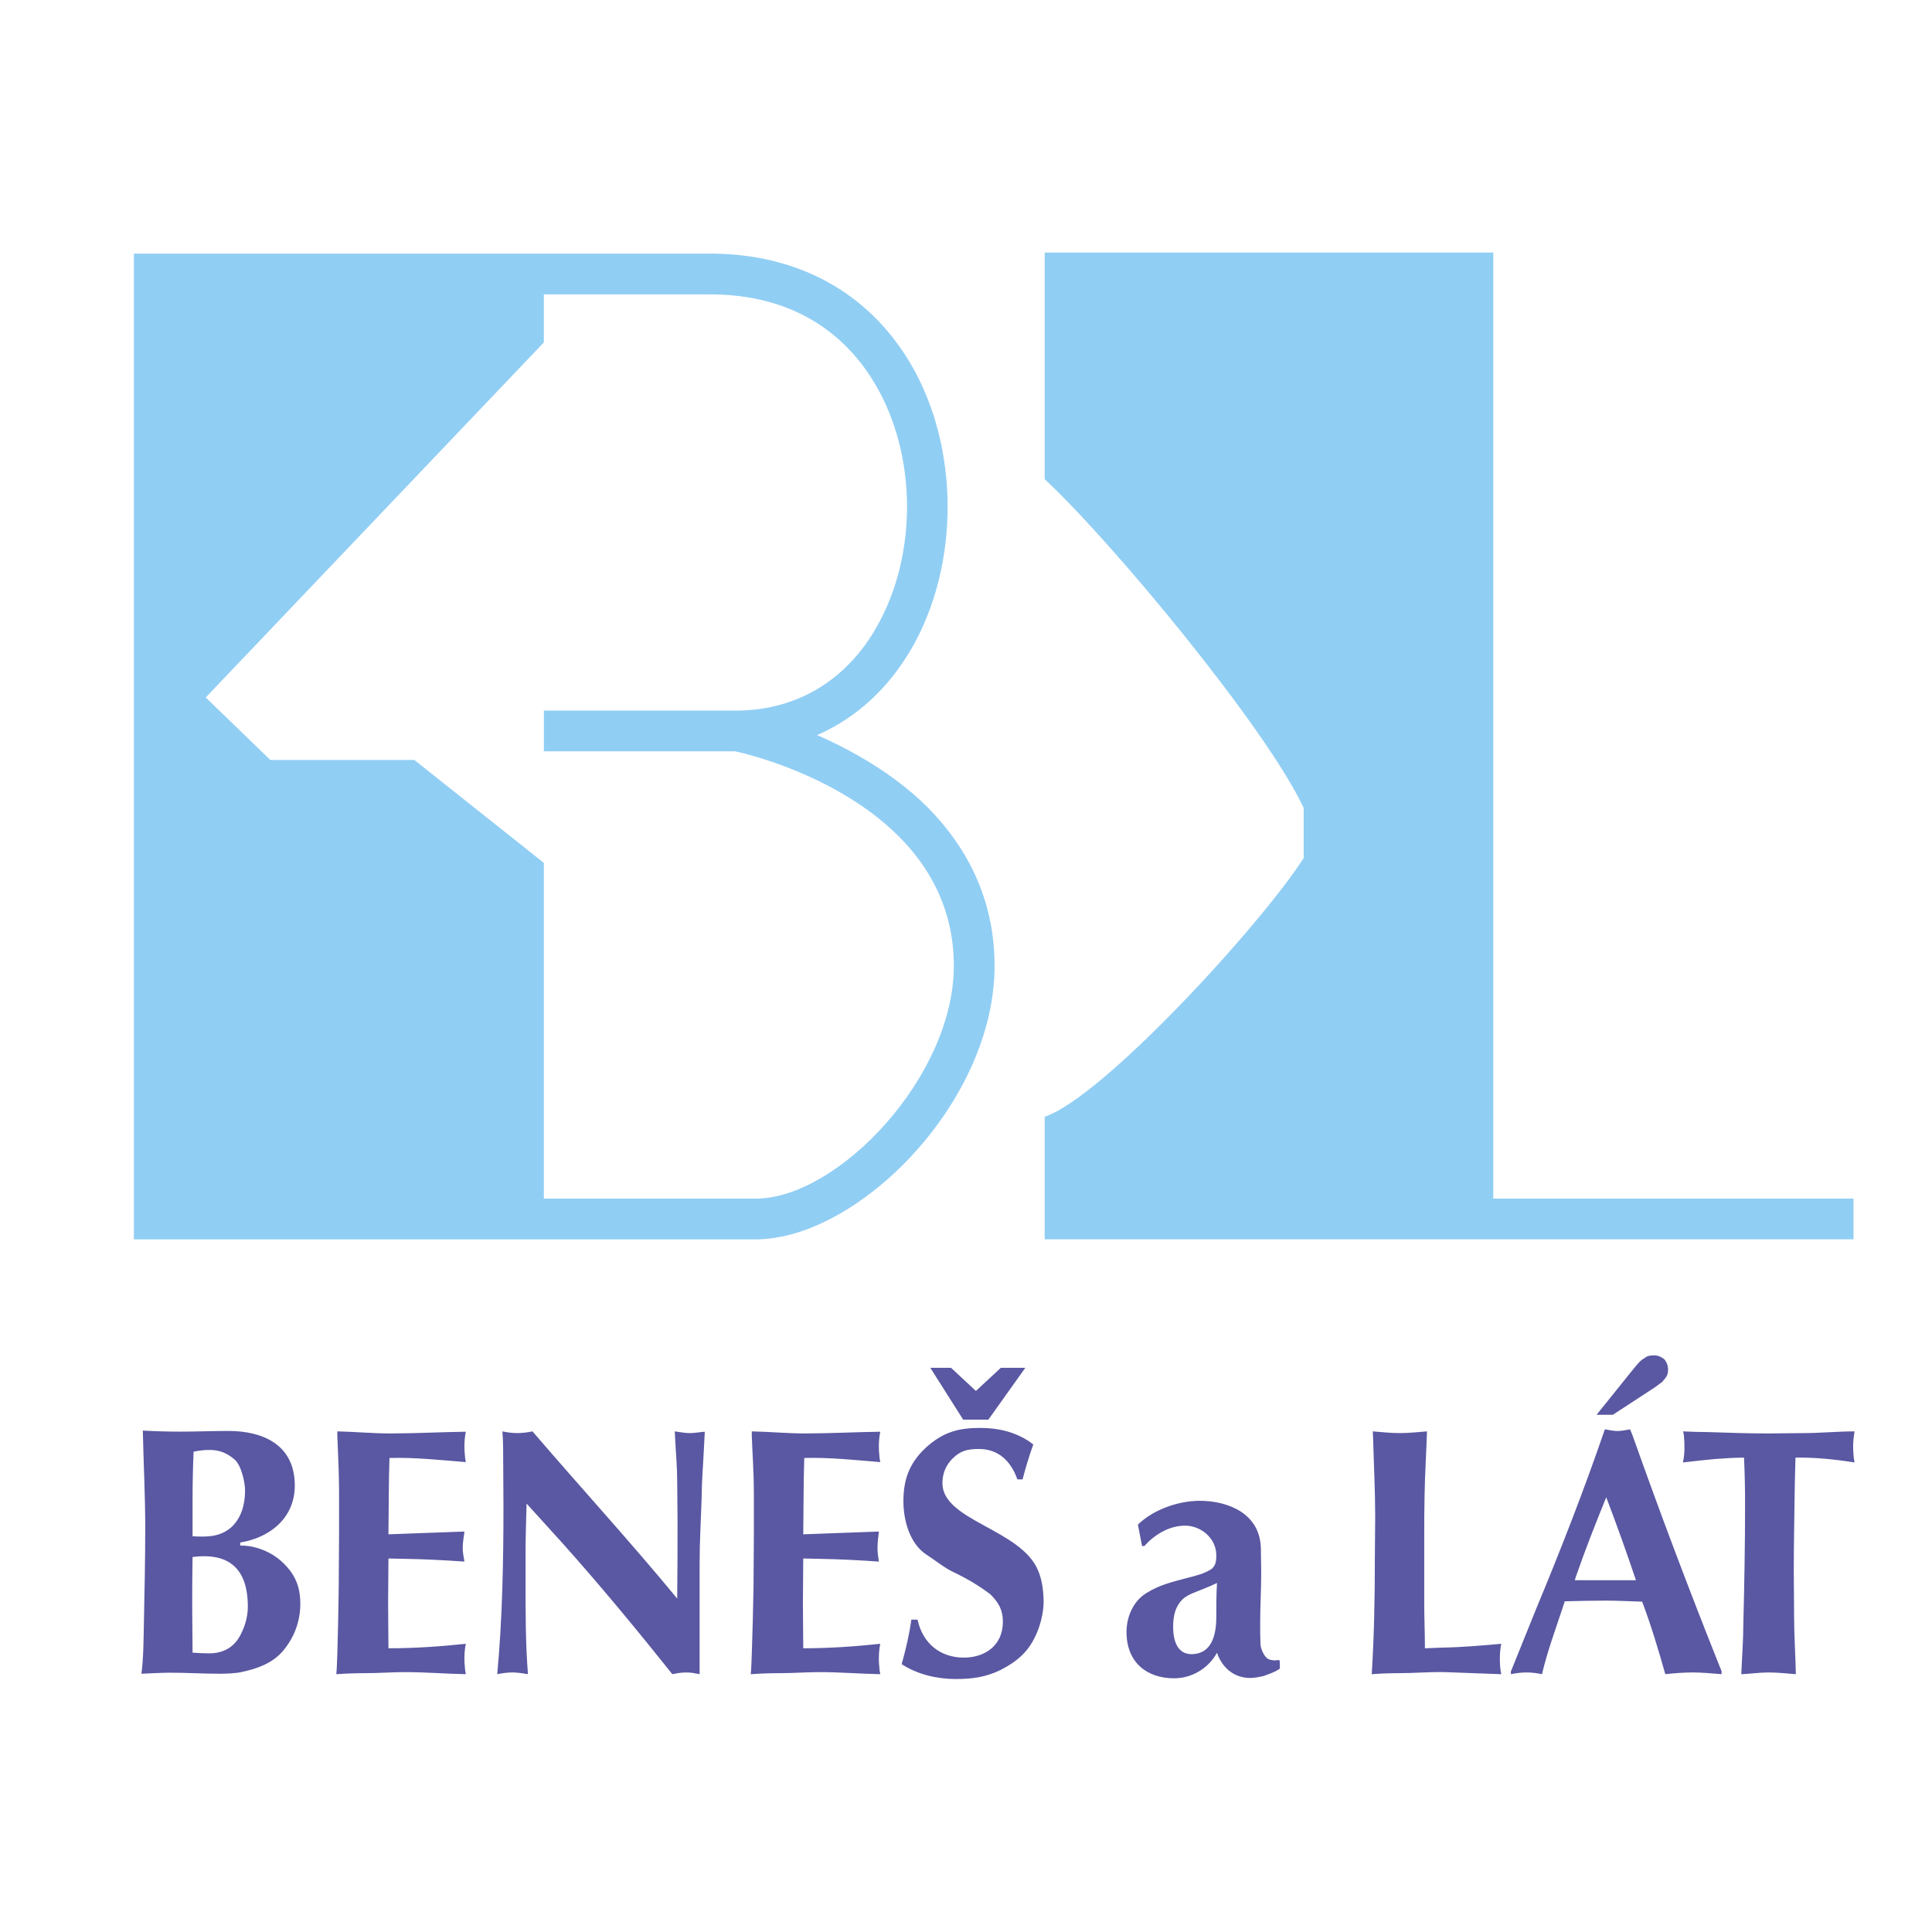
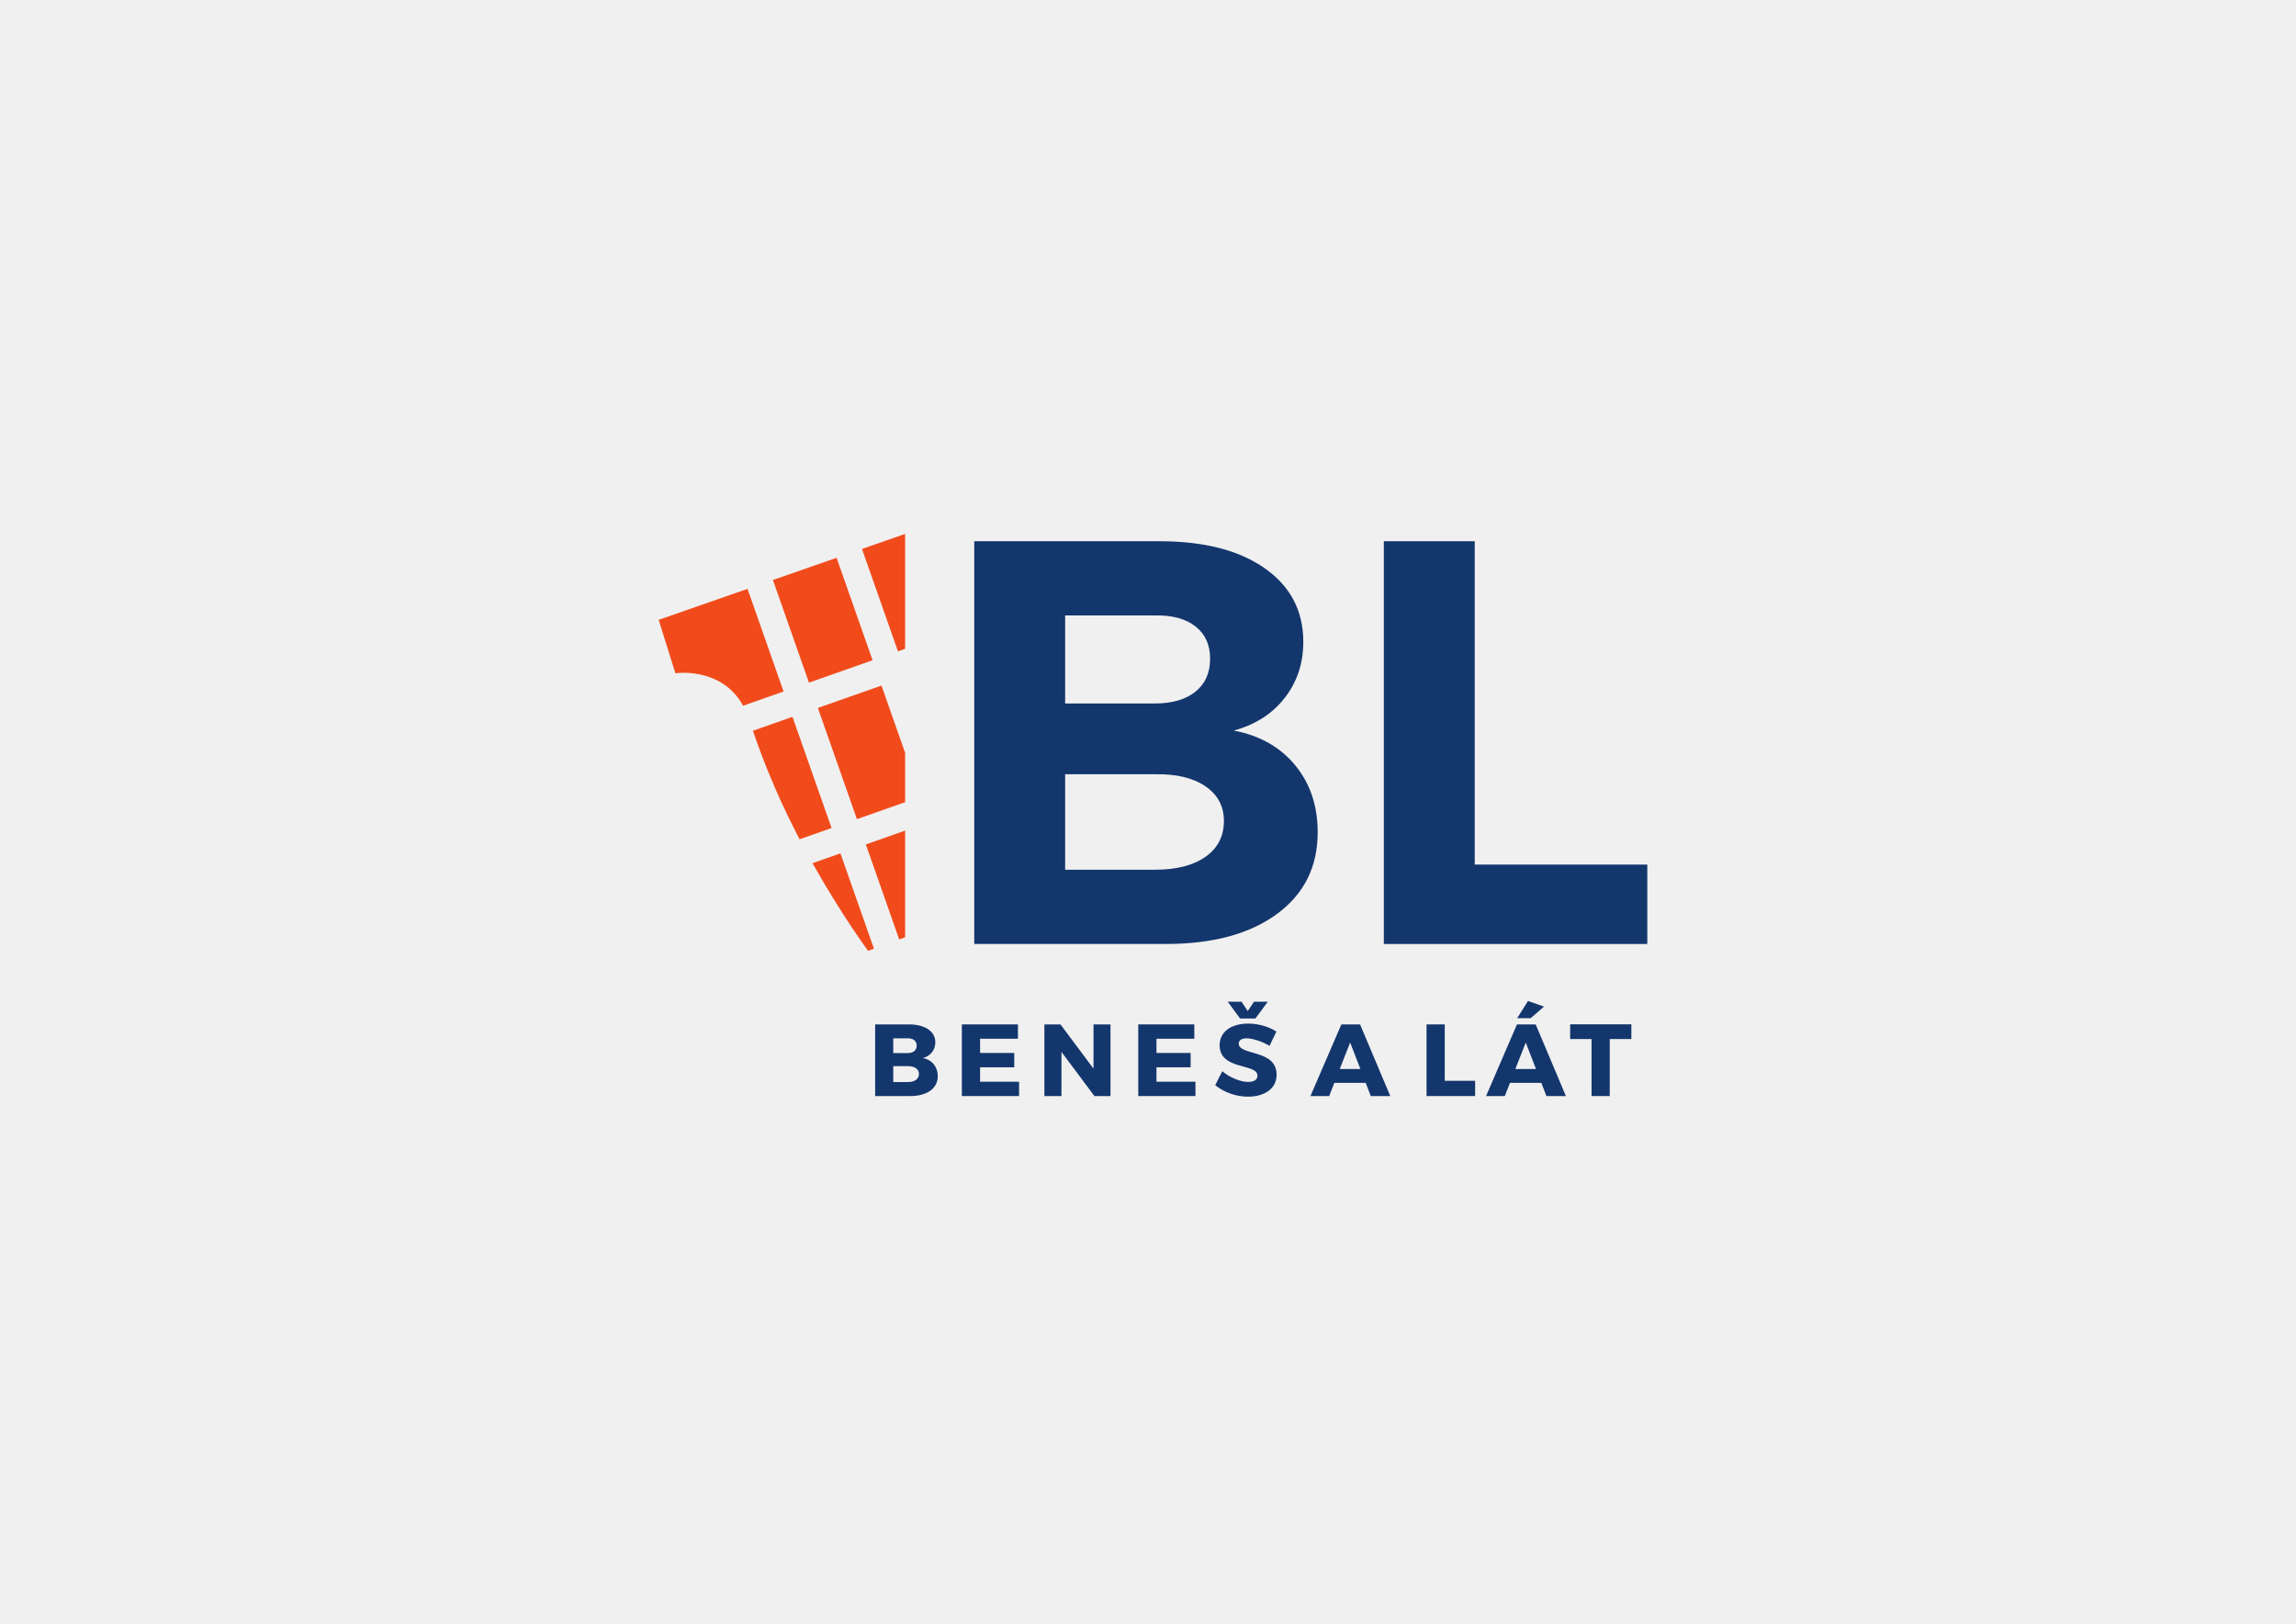
- <svg xmlns="http://www.w3.org/2000/svg" width="2500" height="2500" viewBox="0 0 192.756 192.756">
-   <g fill-rule="evenodd" clip-rule="evenodd">
-     <path fill="#fff" d="M0 0h192.756v192.756H0V0z" />
-     <path d="M20.867 164.956c1.206 0 2.274-.447 2.963-1.55.551-.931.896-1.999.896-3.102 0-3.895-1.964-5.41-5.514-4.963-.035 1.688-.035 3.378-.035 5.101 0 1.481.035 2.964.035 4.445a26.16 26.16 0 0 0 1.655.069zm2.17-12.543c1.034-.93 1.413-2.309 1.413-3.687 0-.861-.379-2.516-1.034-3.102-.758-.654-1.516-.964-2.515-.964-.552 0-1.034.068-1.585.172-.069 1.585-.104 3.17-.104 4.755v3.688c1.413.069 2.654.103 3.825-.862zm.93 1.792c1.448-.034 3.033.586 4.135 1.586 1.31 1.205 1.861 2.445 1.861 4.237s-.654 3.446-1.792 4.756c-1.068 1.206-2.585 1.723-4.066 2.033-.551.138-1.62.172-2.205.172-1.654 0-3.274-.104-4.893-.104-.965 0-1.93.069-2.895.104.207-1.619.207-3.273.241-4.893.068-3.239.137-6.479.137-9.752 0-3.17-.172-6.409-.241-9.614a68.28 68.28 0 0 0 3.757.104c1.584 0 3.169-.068 4.789-.068 3.343 0 6.616 1.309 6.616 5.444 0 3.342-2.619 5.237-5.445 5.686v.309h.001zM33.655 142.809c1.758.034 3.515.206 5.273.206 2.515 0 5.03-.138 7.546-.172-.172.861-.172 1.723-.069 2.619.035.138.035.275.069.413-2.55-.207-5.065-.482-7.615-.413-.035 1.24-.069 2.446-.069 3.687 0 1.31-.035 2.619-.035 3.929l7.581-.276c-.069.552-.172 1.104-.172 1.654 0 .448.103.896.172 1.344-1.964-.138-3.928-.24-5.926-.275-.551 0-1.104-.034-1.654-.034 0 1.481-.034 2.997-.034 4.479 0 1.517.034 2.997.034 4.479 2.584 0 5.134-.173 7.719-.448-.172.827-.172 1.724-.069 2.619.035.138.035.275.069.413-1.999-.034-4.032-.206-6.03-.206-1.309 0-2.653.104-3.929.104-.999 0-1.964.034-2.963.103.069-.688.069-1.344.103-2.033.069-2.171.104-4.376.138-6.615 0-1.758.034-3.584.034-5.376v-4.134c0-1.861-.103-3.757-.172-5.618v-.449h-.001zM52.435 166.998a8.122 8.122 0 0 0-1.275-.138c-.517 0-1.033.069-1.551.172.518-5.582.621-11.233.621-16.85 0-1.896-.034-3.79-.034-5.72 0-.552-.035-1.104-.069-1.654.482.104.999.172 1.481.172.518 0 1-.068 1.517-.172 4.79 5.582 9.752 10.992 14.438 16.678.035-2.585.035-5.203.035-7.788 0-1.309-.035-2.618-.035-3.928 0-1.413-.138-2.86-.207-4.273l-.035-.688c.517.068.999.172 1.516.172.482 0 .999-.104 1.481-.138l-.104 1.965c-.068 1.48-.206 2.997-.206 4.479-.069 2.239-.207 4.444-.207 6.65V167.032c-.138-.034-.241-.034-.379-.068-.792-.173-1.551-.104-2.344.068-3.549-4.444-7.132-8.786-10.888-12.99l-3.653-4.031c-.034 1.585-.103 3.135-.103 4.72v3.24c0 2.997 0 6.064.241 9.062l-.24-.035zM75.005 142.809c1.792.034 3.549.206 5.307.206 2.481 0 5.031-.138 7.512-.172-.172.861-.172 1.723-.069 2.619.035.138.035.275.069.413-2.515-.207-5.065-.482-7.581-.413-.034 1.24-.068 2.446-.068 3.687 0 1.31-.035 2.619-.035 3.929l7.547-.276c-.069.552-.138 1.104-.138 1.654 0 .448.069.896.138 1.344-1.965-.138-3.929-.24-5.927-.275-.517 0-1.068-.034-1.62-.034 0 1.481-.034 2.997-.034 4.479 0 1.517.034 2.997.034 4.479 2.55 0 5.134-.173 7.684-.448-.172.827-.172 1.724-.069 2.619.035.138.035.275.069.413-1.998-.034-4.031-.206-6.03-.206-1.274 0-2.618.104-3.928.104-1 0-1.964.034-2.963.103.069-.688.069-1.344.103-2.033.069-2.171.138-4.376.172-6.615 0-1.758.035-3.584.035-5.376v-4.134c0-1.861-.138-3.757-.207-5.618v-.449h-.001zM101.504 147.598c-.654-1.86-1.931-3.032-3.825-3.032-1.103 0-1.826.138-2.653.965-.655.655-1 1.482-1 2.446 0 3.757 7.856 4.584 9.545 8.719.413.93.551 2.17.551 3.136 0 1.068-.345 2.411-.792 3.343-.758 1.688-1.965 2.652-3.516 3.445-1.48.724-2.859.896-4.479.896-1.825 0-3.79-.448-5.375-1.481.413-1.481.758-2.929.965-4.445h.62c.517 2.412 2.309 3.79 4.618 3.79 2.067 0 3.894-1.171 3.894-3.583 0-1.206-.448-1.93-1.24-2.723-1.172-.896-2.413-1.619-3.722-2.239-.931-.448-1.792-1.172-2.654-1.723-1.653-1.068-2.308-3.377-2.308-5.342 0-2.412.758-4.065 2.515-5.582 1.654-1.378 3.102-1.723 5.169-1.723 1.757 0 3.446.379 4.962 1.413.104.103.207.137.311.24a40.614 40.614 0 0 0-1.068 3.48h-.518zM96.094 141.637l-3.275-5.169h2.068l2.481 2.308 2.482-2.308h2.446l-3.687 5.169h-2.515zM113.943 154.248l-.414-2.136c1.551-1.517 4.066-2.378 6.168-2.378 2.791 0 6.03 1.24 6.1 4.756 0 .792.034 1.584.034 2.377 0 1.723-.104 3.446-.104 5.169 0 .689 0 1.344.034 2.032.035.483.379 1.275.827 1.482 1.068.345 1.103-.345 1.103.586v.345c-.482.345-1.033.517-1.585.724-.447.104-.931.206-1.378.206-1.586 0-2.791-.999-3.309-2.515a4.915 4.915 0 0 1-4.272 2.55c-2.723 0-4.755-1.585-4.755-4.618 0-1.585.724-3.135 1.998-3.894 1.379-.861 2.619-1.103 4.101-1.516.827-.207 1.688-.413 2.412-.896.413-.379.448-.827.448-1.344 0-1.723-1.551-2.963-3.102-2.963-1.378 0-2.653.654-3.687 1.62-.104.137-.276.274-.38.412h-.239v.001zm3.101 8.099c0 1.31.414 2.688 1.826 2.688 2.033 0 2.481-1.93 2.481-3.722 0-1.103 0-2.24.068-3.377-.448.207-.896.414-1.344.586-.654.275-1.378.482-1.964.93-.86.758-1.067 1.757-1.067 2.895zM136.961 142.809c.896.068 1.792.172 2.688.172.896 0 1.826-.104 2.723-.172-.068 2.137-.207 4.204-.241 6.34-.034 1.379-.034 2.757-.034 4.135v6.686c0 1.517.068 2.997.068 4.479l1.792-.069c1.964-.034 3.894-.206 5.823-.379a7.259 7.259 0 0 0-.138 1.517c0 .482.034 1.033.138 1.516l-5.616-.206c-1.551-.035-3.032.104-4.549.104-.931 0-1.826.034-2.757.103.241-3.824.311-7.649.311-11.474 0-1.413.034-2.826.034-4.238 0-2.619-.138-5.204-.207-7.823l-.035-.691zM160.91 141.154h-1.62l3.825-4.755c.275-.311.586-.724.965-.896.275-.275.689-.275.999-.275.379 0 .689.173.965.379.241.275.379.655.379 1.034 0 .654-.241.793-.586 1.24-.31.206-.62.482-.965.689l-3.962 2.584zM150.744 166.757l2.446-6.064c2.481-5.962 4.825-11.957 6.927-18.091.447.069.827.173 1.275.173.413 0 .826-.104 1.24-.173l.24.586a621.173 621.173 0 0 0 8.719 23.121l.172.414v.31c-.93-.068-1.895-.172-2.825-.172s-1.86.069-2.792.172c-.688-2.446-1.411-4.858-2.309-7.236-1.24-.034-2.411-.103-3.652-.103-1.378 0-2.688.033-4.065.068l-.172.518c-.725 2.205-1.552 4.41-2.103 6.753a7.652 7.652 0 0 0-1.551-.172c-.482 0-1.068.069-1.551.172v-.276h.001zm6.375-9.097h6.1a214.626 214.626 0 0 0-2.964-8.271c-1.068 2.619-2.102 5.238-3.032 7.926l-.104.345zM179.069 148.012c-.035 2.929-.104 5.893-.104 8.821 0 1.481.034 2.998.034 4.514 0 1.896.138 3.79.173 5.686-.896-.068-1.826-.172-2.723-.172s-1.826.138-2.722.172c.068-1.654.206-3.376.206-5.03.104-3.997.173-7.995.173-11.991 0-1.552-.035-3.067-.104-4.584-.965 0-1.93.069-2.895.139-1.068.103-2.137.206-3.205.344.207-.861.173-1.792.104-2.688-.034-.138-.034-.31-.104-.413.827.034 1.654.068 2.481.068 2.033.069 4.031.138 6.064.138 1.137 0 2.309-.034 3.411-.034 1.758 0 3.446-.172 5.169-.172-.069.447-.138.965-.138 1.412 0 .587.034 1.138.138 1.688-1.964-.31-3.929-.517-5.893-.482l-.065 2.584z" fill="#5a58a2" />
-     <path d="M92.51 80.508c-3.342-3.308-7.443-5.617-10.992-7.168 3.894-1.688 7.133-4.651 9.476-8.717 4.79-8.408 4.721-20.055-.138-28.325-4.238-7.202-11.44-11.096-20.331-10.992H13.359v98.344h62.197c10.131-.138 23.673-13.68 23.673-27.291 0-6.03-2.274-11.372-6.719-15.851zm-16.988 39.076H54.261V86.09L41.339 75.822H26.97l-6.444-6.237L54.26 34.162v-4.79h16.265c9.477-.103 14.37 4.824 16.816 8.994 4.169 7.099 4.204 17.057.103 24.224-3.066 5.376-8.063 8.305-14.024 8.305H54.261v4.066h19.09c.552.104 21.813 4.687 21.813 21.398 0 11.061-11.51 23.121-19.642 23.225zM148.986 119.584V25.202h-44.761v22.604c6.72 6.237 22.156 24.879 25.844 32.805v4.996c-4.308 6.719-20.089 23.914-25.844 25.81v12.232h80.701v-4.065h-35.94z" fill="#91cef4" />
+ <svg xmlns="http://www.w3.org/2000/svg" version="1.1" id="svg2" width="1122.52" height="793.7" viewBox="0 0 1122.52 793.7">
+   <defs id="defs6">
+     <clipPath clipPathUnits="userSpaceOnUse" id="clipPath16">
+       <path d="M 0,595.275 H 841.89 V 0 H 0 Z" id="path14" />
+     </clipPath>
+   </defs>
+   <g id="g8" transform="matrix(1.333333,0,0,-1.333333,0,793.7)">
+     <g id="g10">
+       <g id="g12" clip-path="url(#clipPath16)">
+         <g id="g18" transform="translate(442.0264,281.1553)">
+           <path d="m 0,0 c 4.504,3.16 6.753,7.554 6.753,13.185 0,5.34 -2.249,9.559 -6.753,12.655 -4.5,3.092 -10.684,4.568 -18.558,4.431 h -32.905 v -35.01 h 32.905 C -10.684,-4.739 -4.5,-3.165 0,0 m -3.686,60.537 c 3.586,2.88 5.382,6.924 5.382,12.127 0,5.065 -1.796,9 -5.382,11.816 -3.587,2.81 -8.543,4.144 -14.872,4.004 h -32.905 v -32.27 h 32.905 c 6.329,0 11.285,1.443 14.872,4.323 m 25.42,45.24 C 31.158,99.169 35.863,90.172 35.863,78.782 35.863,70.908 33.579,64.046 29.01,58.215 24.439,52.378 18.218,48.408 10.347,46.296 19.906,44.47 27.429,40.215 32.908,33.539 38.397,26.859 41.139,18.67 41.139,8.963 41.139,-3.694 36.148,-13.686 26.16,-20.983 16.176,-28.303 2.605,-31.957 -14.549,-31.957 H -84.79 v 147.653 h 67.926 c 16.308,0 29.175,-3.306 38.598,-9.919" style="fill:#13366d;fill-opacity:1;fill-rule:nonzero;stroke:none" id="path20" />
+         </g>
+         <g id="g22" transform="translate(507.4189,396.8511)">
+           <path d="m 0,0 h 33.328 v -118.543 h 63.279 v -29.11 H 0 Z" style="fill:#13366d;fill-opacity:1;fill-rule:nonzero;stroke:none" id="path24" />
+         </g>
+         <g id="g26" transform="translate(327.5376,198.5869)">
+           <path d="m 0,0 h 5.401 c 2.477,0 4.016,1.088 4.016,2.96 0,1.769 -1.539,2.857 -4.016,2.857 H 0 Z m 0,10.619 h 5.401 c 1.953,0 3.19,1.049 3.19,2.736 0,1.687 -1.237,2.666 -3.19,2.666 H 0 Z m 5.778,10.504 c 5.89,0 9.645,-2.55 9.645,-6.564 0,-2.776 -1.729,-4.994 -4.506,-5.783 3.304,-0.633 5.404,-3.225 5.404,-6.639 0,-4.464 -3.904,-7.28 -10.094,-7.28 H -6.645 v 26.266 z" style="fill:#13366d;fill-opacity:1;fill-rule:nonzero;stroke:none" id="path28" />
+         </g>
+         <g id="g30" transform="translate(359.3721,214.458)">
+           <path d="m 0,0 v -5.217 h 12.532 v -5.252 H 0 v -5.293 h 14.3 v -5.252 H -6.678 V 5.252 h 20.563 l 0,-5.252 z" style="fill:#13366d;fill-opacity:1;fill-rule:nonzero;stroke:none" id="path32" />
+         </g>
+         <g id="g34" transform="translate(401.2993,193.4443)">
+           <path d="M 0,0 -12.08,16.17 V 0 h -6.265 v 26.266 h 5.888 L -0.334,10.055 V 26.266 H 5.892 V 0 Z" style="fill:#13366d;fill-opacity:1;fill-rule:nonzero;stroke:none" id="path36" />
+         </g>
+         <g id="g38" transform="translate(424.0488,214.458)">
+           <path d="m 0,0 v -5.217 h 12.532 v -5.252 H 0 v -5.293 h 14.294 v -5.252 H -6.681 V 5.252 H 13.878 V 0 Z" style="fill:#13366d;fill-opacity:1;fill-rule:nonzero;stroke:none" id="path40" />
+         </g>
+         <g id="g42" transform="translate(455.2344,228.0381)">
+           <path d="M 0,0 2.286,-3.449 4.571,0 H 9.64 L 5.103,-6.15 H -0.53 L -5.069,0 Z m 12.796,-10.953 -2.518,-5.217 c -2.774,1.611 -6.265,2.74 -8.402,2.74 -1.729,0 -2.891,-0.638 -2.891,-1.912 0,-4.544 13.879,-1.952 13.879,-11.448 0,-5.253 -4.652,-8.028 -10.505,-8.028 -4.386,0 -8.889,1.652 -11.999,4.203 l 2.584,5.138 c 2.7,-2.362 6.754,-3.939 9.498,-3.939 2.095,0 3.409,0.787 3.409,2.291 0,4.654 -13.879,1.873 -13.879,11.179 0,4.843 4.158,7.918 10.47,7.918 3.787,0 7.647,-1.163 10.354,-2.925" style="fill:#13366d;fill-opacity:1;fill-rule:nonzero;stroke:none" id="path44" />
+         </g>
+         <g id="g46" transform="translate(495.0703,213.0703)">
+           <path d="m 0,0 -3.823,-9.722 h 7.578 z m -5.781,-14.783 -1.912,-4.843 H -14.56 L -3.224,6.64 h 6.866 l 11.067,-26.266 h -7.13 l -1.877,4.843 z" style="fill:#13366d;fill-opacity:1;fill-rule:nonzero;stroke:none" id="path48" />
+         </g>
+         <g id="g50" transform="translate(540.8975,199.0361)">
+           <path d="m 0,0 v -5.592 h -17.818 v 26.266 h 6.679 l 0,-20.674 z" style="fill:#13366d;fill-opacity:1;fill-rule:nonzero;stroke:none" id="path52" />
+         </g>
+         <g id="g54" transform="translate(556.3057,221.9971)">
+           <path d="M 0,0 3.982,6.307 9.838,4.244 4.955,0 Z m 3.156,-8.927 -3.828,-9.721 h 7.579 z m -5.78,-14.783 -1.913,-4.843 h -6.865 l 11.33,26.266 h 6.871 l 11.066,-26.266 h -7.129 l -1.877,4.843 z" style="fill:#13366d;fill-opacity:1;fill-rule:nonzero;stroke:none" id="path56" />
+         </g>
+         <g id="g58" transform="translate(590.2588,214.3437)">
+           <path d="M 0,0 V -20.899 H -6.675 V 0 h -7.844 V 5.401 H 7.926 V 0 Z" style="fill:#13366d;fill-opacity:1;fill-rule:nonzero;stroke:none" id="path60" />
+         </g>
+         <g id="g62" transform="translate(290.5859,332.4727)">
+           <path d="m 0,0 -14.509,-5.101 c 1.699,-4.904 3.991,-11.537 8.156,-21.093 2.841,-6.544 5.89,-12.825 8.957,-18.696 l 11.725,4.131 z" style="fill:#f14b1c;fill-opacity:1;fill-rule:nonzero;stroke:none" id="path64" />
+         </g>
+         <g id="g66" transform="translate(283.4087,382.6426)">
+           <path d="M 0,0 13.219,-37.624 36.545,-29.42 23.348,8.135 Z" style="fill:#f14b1c;fill-opacity:1;fill-rule:nonzero;stroke:none" id="path68" />
+         </g>
+         <g id="g70" transform="translate(308.1704,282.417)">
+           <path d="M 0,0 -10.241,-3.598 C 0.495,-22.744 10.146,-35.73 10.146,-35.73 l 2.142,0.783 z" style="fill:#f14b1c;fill-opacity:1;fill-rule:nonzero;stroke:none" id="path72" />
+         </g>
+         <g id="g74" transform="translate(271.6152,338.0244)">
+           <path d="M 0,0 C 0.302,-0.471 0.587,-0.974 0.858,-1.485 L 15.71,3.735 2.485,41.373 -30.093,30.006 l 6.128,-19.59 c 0,0 15.651,2.404 23.965,-10.416" style="fill:#f14b1c;fill-opacity:1;fill-rule:nonzero;stroke:none" id="path76" />
+         </g>
+         <g id="g78" transform="translate(331.8848,290.7607)">
+           <path d="M 0,0 -14.403,-5.069 -2.167,-39.903 0,-39.113 Z" style="fill:#f14b1c;fill-opacity:1;fill-rule:nonzero;stroke:none" id="path80" />
+         </g>
+         <g id="g82" transform="translate(331.8848,319.2764)">
+           <path d="m 0,0 -8.663,24.659 -23.33,-8.194 14.322,-40.77 L 0,-18.094 Z" style="fill:#f14b1c;fill-opacity:1;fill-rule:nonzero;stroke:none" id="path84" />
+         </g>
+         <g id="g86" transform="translate(331.8848,399.5396)">
+           <path d="M 0,0 -15.814,-5.519 -2.628,-43.048 0,-42.125 Z" style="fill:#f14b1c;fill-opacity:1;fill-rule:nonzero;stroke:none" id="path88" />
+         </g>
+       </g>
+     </g>
  </g>
</svg>
